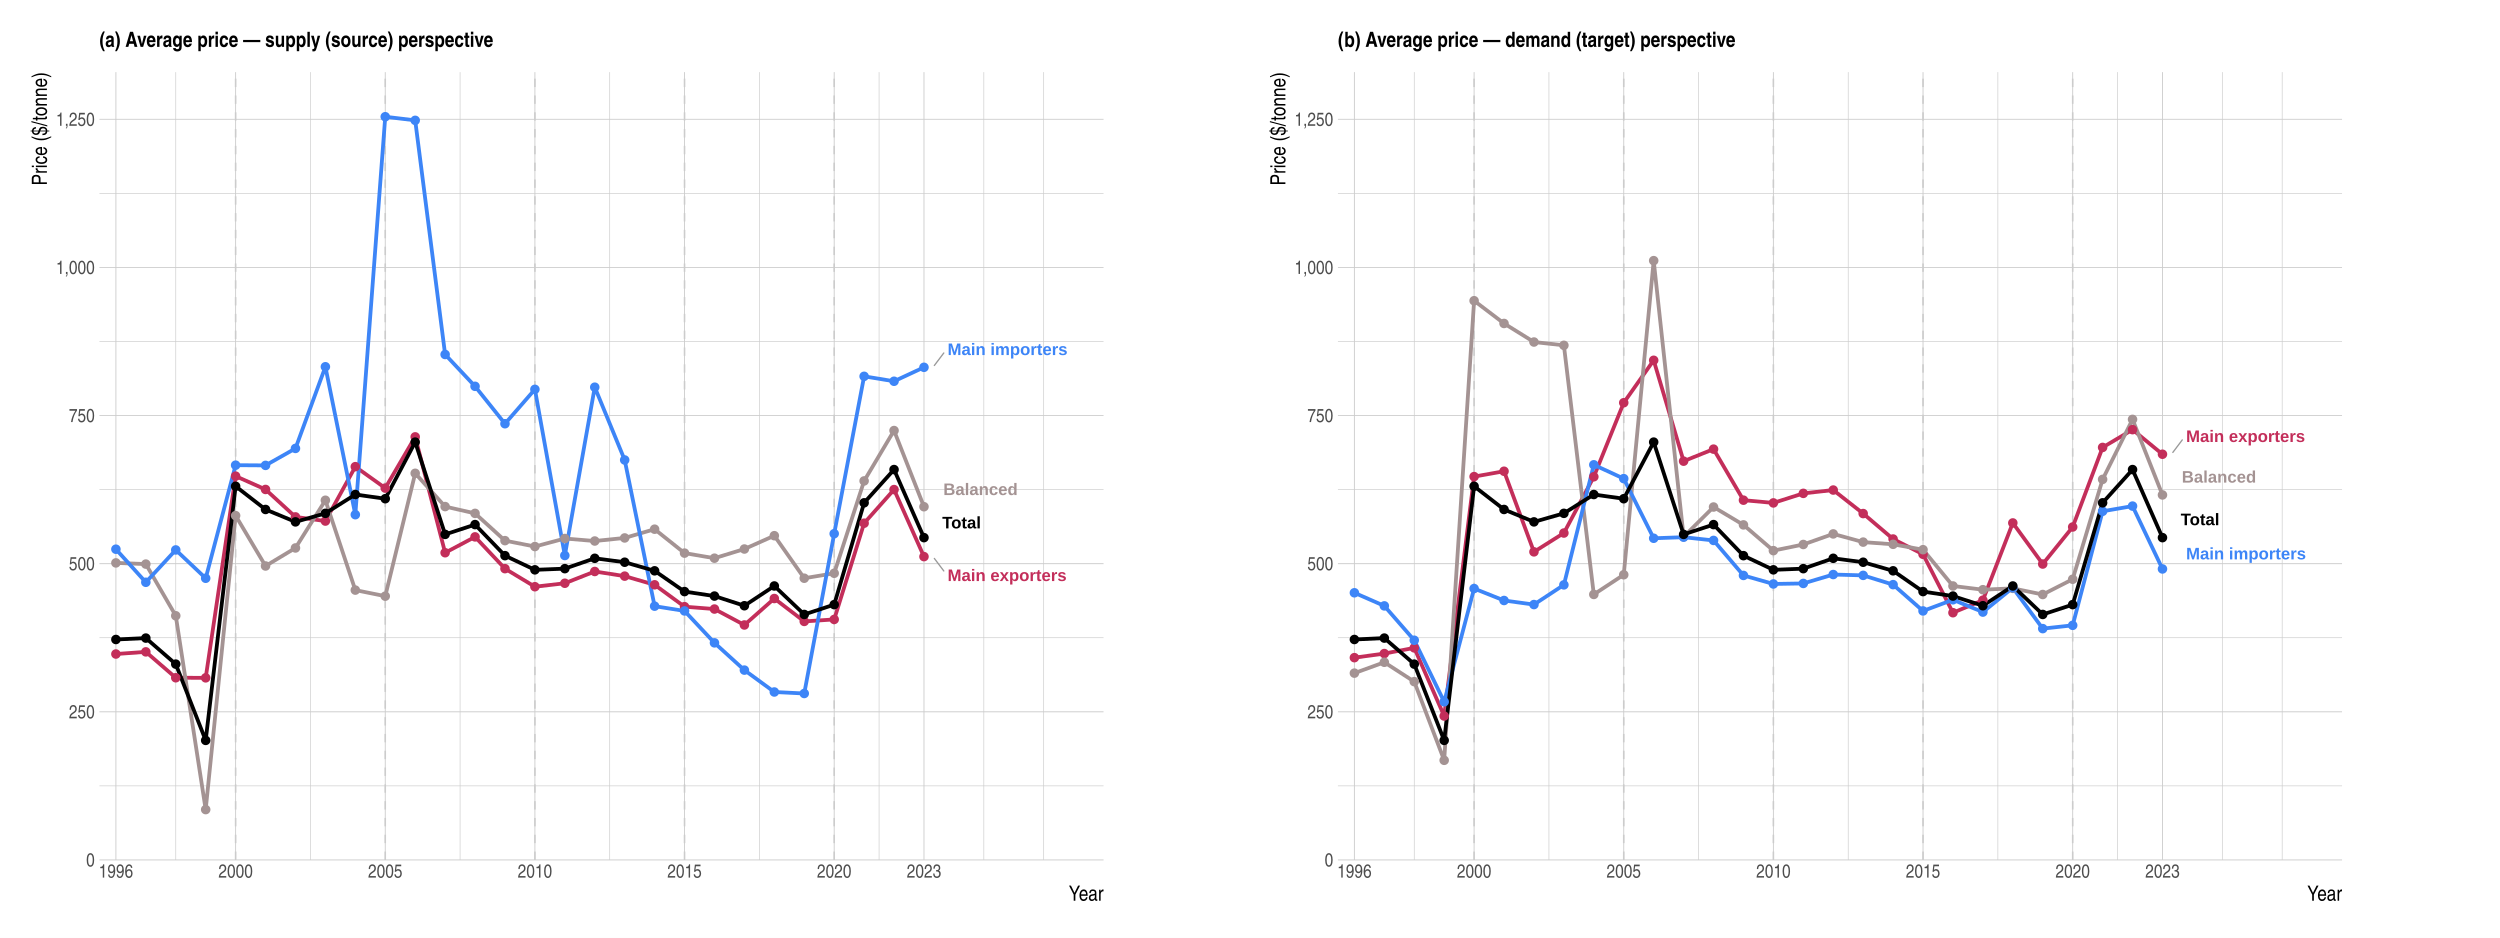
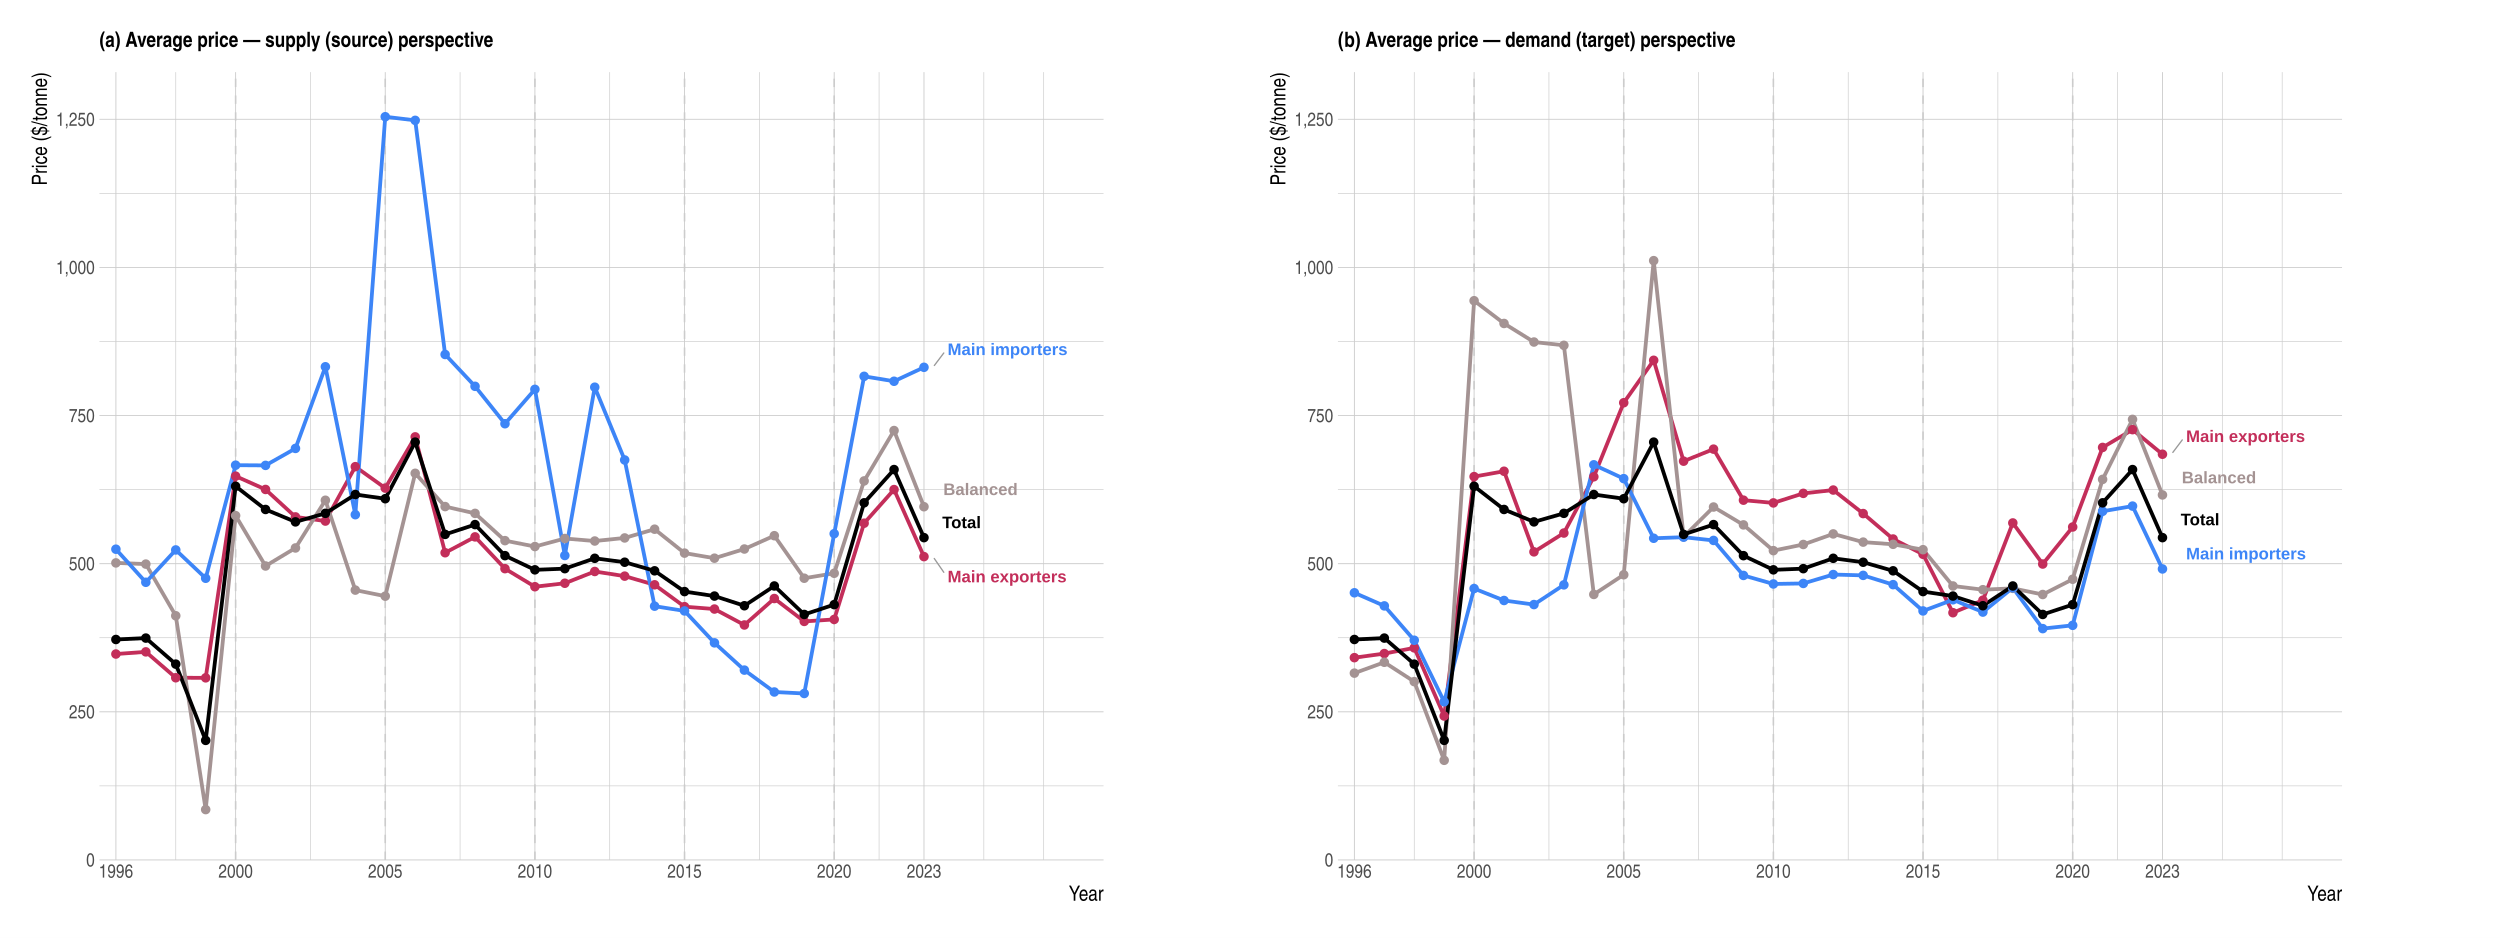
<svg xmlns="http://www.w3.org/2000/svg" class="svglite" width="1190.40pt" height="446.40pt" viewBox="0 0 1190.40 446.40">
  <defs>
    <style type="text/css">
    .svglite line, .svglite polyline, .svglite polygon, .svglite path, .svglite rect, .svglite circle {
      fill: none;
      stroke: #000000;
      stroke-linecap: round;
      stroke-linejoin: round;
      stroke-miterlimit: 10.00;
    }
    .svglite text {
      white-space: pre;
    }
  </style>
  </defs>
  <rect width="100%" height="100%" style="stroke: none; fill: #FFFFFF;" />
  <defs>
    <clipPath id="cpMC4wMHwxMTkwLjQwfDAuMDB8NDQ2LjQw">
      <rect x="0.00" y="0.00" width="1190.40" height="446.40" />
    </clipPath>
  </defs>
  <g clip-path="url(#cpMC4wMHwxMTkwLjQwfDAuMDB8NDQ2LjQw)">
    <rect x="0.00" y="0.00" width="1190.40" height="446.40" style="stroke-width: 1.07; stroke: #FFFFFF; fill: #FFFFFF;" />
  </g>
  <defs>
    <clipPath id="cpNDcuMzV8MTExNS4xOHwzNC4zNnw0MDkuNDY=">
      <rect x="47.35" y="34.36" width="1067.83" height="375.10" />
    </clipPath>
  </defs>
  <g clip-path="url(#cpNDcuMzV8MTExNS4xOHwzNC4zNnw0MDkuNDY=)">
</g>
  <g clip-path="url(#cpMC4wMHwxMTkwLjQwfDAuMDB8NDQ2LjQw)">
</g>
  <defs>
    <clipPath id="cpNS40OHw1OTUuMjB8NS40OHw0NDAuOTI=">
      <rect x="5.48" y="5.48" width="589.72" height="435.44" />
    </clipPath>
  </defs>
  <g clip-path="url(#cpNS40OHw1OTUuMjB8NS40OHw0NDAuOTI=)">
</g>
  <g clip-path="url(#cpMC4wMHwxMTkwLjQwfDAuMDB8NDQ2LjQw)">
</g>
  <defs>
    <clipPath id="cpNTk1LjIwfDExODQuOTJ8NS40OHw0NDAuOTI=">
      <rect x="595.20" y="5.48" width="589.72" height="435.44" />
    </clipPath>
  </defs>
  <g clip-path="url(#cpNTk1LjIwfDExODQuOTJ8NS40OHw0NDAuOTI=)">
</g>
  <g clip-path="url(#cpMC4wMHwxMTkwLjQwfDAuMDB8NDQ2LjQw)">
    <polyline points="47.35,374.20 525.46,374.20 " style="stroke-width: 0.32; stroke: #CCCCCC; stroke-linecap: butt;" />
    <polyline points="47.35,303.67 525.46,303.67 " style="stroke-width: 0.32; stroke: #CCCCCC; stroke-linecap: butt;" />
    <polyline points="47.35,233.14 525.46,233.14 " style="stroke-width: 0.32; stroke: #CCCCCC; stroke-linecap: butt;" />
    <polyline points="47.35,162.61 525.46,162.61 " style="stroke-width: 0.32; stroke: #CCCCCC; stroke-linecap: butt;" />
    <polyline points="47.35,92.08 525.46,92.08 " style="stroke-width: 0.32; stroke: #CCCCCC; stroke-linecap: butt;" />
    <polyline points="83.69,409.46 83.69,34.36 " style="stroke-width: 0.32; stroke: #CCCCCC; stroke-linecap: butt;" />
    <polyline points="147.82,409.46 147.82,34.36 " style="stroke-width: 0.32; stroke: #CCCCCC; stroke-linecap: butt;" />
    <polyline points="219.07,409.46 219.07,34.36 " style="stroke-width: 0.32; stroke: #CCCCCC; stroke-linecap: butt;" />
    <polyline points="290.32,409.46 290.32,34.36 " style="stroke-width: 0.32; stroke: #CCCCCC; stroke-linecap: butt;" />
    <polyline points="361.58,409.46 361.58,34.36 " style="stroke-width: 0.32; stroke: #CCCCCC; stroke-linecap: butt;" />
    <polyline points="418.58,409.46 418.58,34.36 " style="stroke-width: 0.32; stroke: #CCCCCC; stroke-linecap: butt;" />
    <polyline points="468.46,409.46 468.46,34.36 " style="stroke-width: 0.32; stroke: #CCCCCC; stroke-linecap: butt;" />
    <polyline points="496.96,409.46 496.96,34.36 " style="stroke-width: 0.32; stroke: #CCCCCC; stroke-linecap: butt;" />
    <polyline points="47.35,409.46 525.46,409.46 " style="stroke-width: 0.43; stroke: #CCCCCC; stroke-linecap: butt;" />
    <polyline points="47.35,338.93 525.46,338.93 " style="stroke-width: 0.43; stroke: #CCCCCC; stroke-linecap: butt;" />
    <polyline points="47.35,268.40 525.46,268.40 " style="stroke-width: 0.43; stroke: #CCCCCC; stroke-linecap: butt;" />
    <polyline points="47.35,197.87 525.46,197.87 " style="stroke-width: 0.43; stroke: #CCCCCC; stroke-linecap: butt;" />
    <polyline points="47.35,127.34 525.46,127.34 " style="stroke-width: 0.43; stroke: #CCCCCC; stroke-linecap: butt;" />
    <polyline points="47.35,56.81 525.46,56.81 " style="stroke-width: 0.43; stroke: #CCCCCC; stroke-linecap: butt;" />
    <polyline points="55.19,409.46 55.19,34.36 " style="stroke-width: 0.43; stroke: #CCCCCC; stroke-linecap: butt;" />
    <polyline points="112.19,409.46 112.19,34.36 " style="stroke-width: 0.43; stroke: #CCCCCC; stroke-linecap: butt;" />
    <polyline points="183.44,409.46 183.44,34.36 " style="stroke-width: 0.43; stroke: #CCCCCC; stroke-linecap: butt;" />
    <polyline points="254.70,409.46 254.70,34.36 " style="stroke-width: 0.43; stroke: #CCCCCC; stroke-linecap: butt;" />
    <polyline points="325.95,409.46 325.95,34.36 " style="stroke-width: 0.43; stroke: #CCCCCC; stroke-linecap: butt;" />
    <polyline points="397.21,409.46 397.21,34.36 " style="stroke-width: 0.43; stroke: #CCCCCC; stroke-linecap: butt;" />
    <polyline points="439.96,409.46 439.96,34.36 " style="stroke-width: 0.43; stroke: #CCCCCC; stroke-linecap: butt;" />
    <line x1="112.19" y1="409.46" x2="112.19" y2="34.36" style="stroke-width: 0.75; stroke: #CCCCCC; stroke-dasharray: 4.00,4.00; stroke-linecap: butt;" />
    <line x1="183.44" y1="409.46" x2="183.44" y2="34.36" style="stroke-width: 0.75; stroke: #CCCCCC; stroke-dasharray: 4.00,4.00; stroke-linecap: butt;" />
    <line x1="254.70" y1="409.46" x2="254.70" y2="34.36" style="stroke-width: 0.75; stroke: #CCCCCC; stroke-dasharray: 4.00,4.00; stroke-linecap: butt;" />
    <line x1="325.95" y1="409.46" x2="325.95" y2="34.36" style="stroke-width: 0.75; stroke: #CCCCCC; stroke-dasharray: 4.00,4.00; stroke-linecap: butt;" />
    <line x1="397.21" y1="409.46" x2="397.21" y2="34.36" style="stroke-width: 0.75; stroke: #CCCCCC; stroke-dasharray: 4.00,4.00; stroke-linecap: butt;" />
    <polyline points="55.19,311.42 69.44,310.39 83.69,322.72 97.94,322.76 112.19,226.72 126.44,233.06 140.69,246.13 154.94,248.11 169.19,222.21 183.44,232.41 197.70,208.02 211.95,263.19 226.20,255.64 240.45,270.77 254.70,279.37 268.95,277.72 283.20,272.12 297.45,274.33 311.70,278.46 325.95,288.88 340.20,290.00 354.45,297.59 368.70,284.99 382.95,295.89 397.21,294.95 411.46,249.13 425.71,233.12 439.96,265.04 " style="stroke-width: 1.81; stroke: #C32E5A; stroke-linecap: butt;" />
    <polyline points="55.19,268.03 69.44,268.60 83.69,293.20 97.94,385.49 112.19,245.52 126.44,269.50 140.69,260.92 154.94,238.20 169.19,280.98 183.44,283.87 197.70,225.37 211.95,241.21 226.20,244.45 240.45,257.43 254.70,260.24 268.95,256.42 283.20,257.61 297.45,256.15 311.70,251.98 325.95,263.37 340.20,265.79 354.45,261.42 368.70,255.08 382.95,275.33 397.21,272.97 411.46,229.00 425.71,205.01 439.96,241.28 " style="stroke-width: 1.81; stroke: #A49393; stroke-linecap: butt;" />
    <polyline points="55.19,261.51 69.44,277.26 83.69,261.86 97.94,275.34 112.19,221.50 126.44,221.60 140.69,213.52 154.94,174.64 169.19,245.07 183.44,55.59 197.70,57.31 211.95,168.79 226.20,183.95 240.45,201.76 254.70,185.39 268.95,264.51 283.20,184.37 297.45,219.02 311.70,288.63 325.95,290.91 340.20,306.10 354.45,319.08 368.70,329.50 382.95,330.21 397.21,254.12 411.46,179.19 425.71,181.54 439.96,174.90 " style="stroke-width: 1.81; stroke: #3D85F7; stroke-linecap: butt;" />
    <polyline points="55.19,304.50 69.44,303.83 83.69,316.23 97.94,352.54 112.19,231.54 126.44,242.59 140.69,248.50 154.94,244.43 169.19,235.47 183.44,237.47 197.70,210.52 211.95,254.46 226.20,249.79 240.45,264.58 254.70,271.33 268.95,270.77 283.20,265.84 297.45,267.71 311.70,271.80 325.95,281.69 340.20,283.82 354.45,288.43 368.70,279.02 382.95,292.58 397.21,287.90 411.46,239.42 425.71,223.59 439.96,256.00 " style="stroke-width: 1.81; stroke-linecap: butt;" />
    <circle cx="55.19" cy="311.42" r="2.27" style="stroke-width: 0.71; stroke: none; fill: #C32E5A;" />
    <circle cx="69.44" cy="310.39" r="2.27" style="stroke-width: 0.71; stroke: none; fill: #C32E5A;" />
    <circle cx="83.69" cy="322.72" r="2.27" style="stroke-width: 0.71; stroke: none; fill: #C32E5A;" />
    <circle cx="97.94" cy="322.76" r="2.27" style="stroke-width: 0.71; stroke: none; fill: #C32E5A;" />
    <circle cx="112.19" cy="226.72" r="2.27" style="stroke-width: 0.71; stroke: none; fill: #C32E5A;" />
    <circle cx="126.44" cy="233.06" r="2.27" style="stroke-width: 0.71; stroke: none; fill: #C32E5A;" />
    <circle cx="140.69" cy="246.13" r="2.27" style="stroke-width: 0.71; stroke: none; fill: #C32E5A;" />
    <circle cx="154.94" cy="248.11" r="2.27" style="stroke-width: 0.71; stroke: none; fill: #C32E5A;" />
    <circle cx="169.19" cy="222.21" r="2.27" style="stroke-width: 0.71; stroke: none; fill: #C32E5A;" />
    <circle cx="183.44" cy="232.41" r="2.27" style="stroke-width: 0.71; stroke: none; fill: #C32E5A;" />
    <circle cx="197.70" cy="208.02" r="2.27" style="stroke-width: 0.71; stroke: none; fill: #C32E5A;" />
    <circle cx="211.95" cy="263.19" r="2.27" style="stroke-width: 0.71; stroke: none; fill: #C32E5A;" />
    <circle cx="226.20" cy="255.64" r="2.27" style="stroke-width: 0.71; stroke: none; fill: #C32E5A;" />
    <circle cx="240.45" cy="270.77" r="2.27" style="stroke-width: 0.71; stroke: none; fill: #C32E5A;" />
    <circle cx="254.70" cy="279.37" r="2.27" style="stroke-width: 0.71; stroke: none; fill: #C32E5A;" />
    <circle cx="268.95" cy="277.72" r="2.27" style="stroke-width: 0.71; stroke: none; fill: #C32E5A;" />
    <circle cx="283.20" cy="272.12" r="2.27" style="stroke-width: 0.71; stroke: none; fill: #C32E5A;" />
    <circle cx="297.45" cy="274.33" r="2.27" style="stroke-width: 0.71; stroke: none; fill: #C32E5A;" />
    <circle cx="311.70" cy="278.46" r="2.27" style="stroke-width: 0.71; stroke: none; fill: #C32E5A;" />
    <circle cx="325.95" cy="288.88" r="2.27" style="stroke-width: 0.71; stroke: none; fill: #C32E5A;" />
    <circle cx="340.20" cy="290.00" r="2.27" style="stroke-width: 0.71; stroke: none; fill: #C32E5A;" />
    <circle cx="354.45" cy="297.59" r="2.27" style="stroke-width: 0.71; stroke: none; fill: #C32E5A;" />
    <circle cx="368.70" cy="284.99" r="2.27" style="stroke-width: 0.71; stroke: none; fill: #C32E5A;" />
    <circle cx="382.95" cy="295.89" r="2.27" style="stroke-width: 0.71; stroke: none; fill: #C32E5A;" />
    <circle cx="397.21" cy="294.95" r="2.27" style="stroke-width: 0.71; stroke: none; fill: #C32E5A;" />
    <circle cx="411.46" cy="249.13" r="2.27" style="stroke-width: 0.71; stroke: none; fill: #C32E5A;" />
    <circle cx="425.71" cy="233.12" r="2.27" style="stroke-width: 0.71; stroke: none; fill: #C32E5A;" />
    <circle cx="439.96" cy="265.04" r="2.27" style="stroke-width: 0.71; stroke: none; fill: #C32E5A;" />
    <circle cx="55.19" cy="268.03" r="2.27" style="stroke-width: 0.71; stroke: none; fill: #A49393;" />
    <circle cx="69.44" cy="268.60" r="2.27" style="stroke-width: 0.71; stroke: none; fill: #A49393;" />
    <circle cx="83.69" cy="293.20" r="2.27" style="stroke-width: 0.71; stroke: none; fill: #A49393;" />
    <circle cx="97.94" cy="385.49" r="2.27" style="stroke-width: 0.71; stroke: none; fill: #A49393;" />
    <circle cx="112.19" cy="245.52" r="2.27" style="stroke-width: 0.71; stroke: none; fill: #A49393;" />
    <circle cx="126.44" cy="269.50" r="2.27" style="stroke-width: 0.71; stroke: none; fill: #A49393;" />
    <circle cx="140.69" cy="260.92" r="2.27" style="stroke-width: 0.71; stroke: none; fill: #A49393;" />
    <circle cx="154.94" cy="238.20" r="2.27" style="stroke-width: 0.71; stroke: none; fill: #A49393;" />
    <circle cx="169.19" cy="280.98" r="2.27" style="stroke-width: 0.71; stroke: none; fill: #A49393;" />
    <circle cx="183.44" cy="283.87" r="2.27" style="stroke-width: 0.71; stroke: none; fill: #A49393;" />
    <circle cx="197.70" cy="225.37" r="2.27" style="stroke-width: 0.71; stroke: none; fill: #A49393;" />
    <circle cx="211.95" cy="241.21" r="2.27" style="stroke-width: 0.71; stroke: none; fill: #A49393;" />
    <circle cx="226.20" cy="244.45" r="2.27" style="stroke-width: 0.71; stroke: none; fill: #A49393;" />
    <circle cx="240.45" cy="257.43" r="2.27" style="stroke-width: 0.71; stroke: none; fill: #A49393;" />
    <circle cx="254.70" cy="260.24" r="2.27" style="stroke-width: 0.71; stroke: none; fill: #A49393;" />
    <circle cx="268.95" cy="256.42" r="2.27" style="stroke-width: 0.71; stroke: none; fill: #A49393;" />
    <circle cx="283.20" cy="257.61" r="2.27" style="stroke-width: 0.71; stroke: none; fill: #A49393;" />
    <circle cx="297.45" cy="256.15" r="2.27" style="stroke-width: 0.71; stroke: none; fill: #A49393;" />
    <circle cx="311.70" cy="251.98" r="2.27" style="stroke-width: 0.71; stroke: none; fill: #A49393;" />
    <circle cx="325.95" cy="263.37" r="2.27" style="stroke-width: 0.71; stroke: none; fill: #A49393;" />
    <circle cx="340.20" cy="265.79" r="2.27" style="stroke-width: 0.71; stroke: none; fill: #A49393;" />
    <circle cx="354.45" cy="261.42" r="2.27" style="stroke-width: 0.71; stroke: none; fill: #A49393;" />
    <circle cx="368.70" cy="255.08" r="2.27" style="stroke-width: 0.71; stroke: none; fill: #A49393;" />
    <circle cx="382.95" cy="275.33" r="2.27" style="stroke-width: 0.71; stroke: none; fill: #A49393;" />
    <circle cx="397.21" cy="272.97" r="2.27" style="stroke-width: 0.71; stroke: none; fill: #A49393;" />
    <circle cx="411.46" cy="229.00" r="2.27" style="stroke-width: 0.71; stroke: none; fill: #A49393;" />
    <circle cx="425.71" cy="205.01" r="2.27" style="stroke-width: 0.71; stroke: none; fill: #A49393;" />
    <circle cx="439.96" cy="241.28" r="2.27" style="stroke-width: 0.71; stroke: none; fill: #A49393;" />
    <circle cx="55.19" cy="261.51" r="2.27" style="stroke-width: 0.71; stroke: none; fill: #3D85F7;" />
    <circle cx="69.44" cy="277.26" r="2.27" style="stroke-width: 0.71; stroke: none; fill: #3D85F7;" />
    <circle cx="83.69" cy="261.86" r="2.27" style="stroke-width: 0.71; stroke: none; fill: #3D85F7;" />
    <circle cx="97.94" cy="275.34" r="2.27" style="stroke-width: 0.71; stroke: none; fill: #3D85F7;" />
    <circle cx="112.19" cy="221.50" r="2.27" style="stroke-width: 0.71; stroke: none; fill: #3D85F7;" />
    <circle cx="126.44" cy="221.60" r="2.27" style="stroke-width: 0.71; stroke: none; fill: #3D85F7;" />
    <circle cx="140.69" cy="213.52" r="2.27" style="stroke-width: 0.71; stroke: none; fill: #3D85F7;" />
    <circle cx="154.94" cy="174.64" r="2.27" style="stroke-width: 0.71; stroke: none; fill: #3D85F7;" />
    <circle cx="169.19" cy="245.07" r="2.27" style="stroke-width: 0.71; stroke: none; fill: #3D85F7;" />
    <circle cx="183.44" cy="55.59" r="2.27" style="stroke-width: 0.71; stroke: none; fill: #3D85F7;" />
    <circle cx="197.70" cy="57.31" r="2.27" style="stroke-width: 0.71; stroke: none; fill: #3D85F7;" />
    <circle cx="211.95" cy="168.79" r="2.27" style="stroke-width: 0.71; stroke: none; fill: #3D85F7;" />
    <circle cx="226.20" cy="183.95" r="2.27" style="stroke-width: 0.71; stroke: none; fill: #3D85F7;" />
    <circle cx="240.45" cy="201.76" r="2.27" style="stroke-width: 0.71; stroke: none; fill: #3D85F7;" />
    <circle cx="254.70" cy="185.39" r="2.27" style="stroke-width: 0.71; stroke: none; fill: #3D85F7;" />
    <circle cx="268.95" cy="264.51" r="2.27" style="stroke-width: 0.71; stroke: none; fill: #3D85F7;" />
    <circle cx="283.20" cy="184.37" r="2.27" style="stroke-width: 0.71; stroke: none; fill: #3D85F7;" />
    <circle cx="297.45" cy="219.02" r="2.27" style="stroke-width: 0.71; stroke: none; fill: #3D85F7;" />
    <circle cx="311.70" cy="288.63" r="2.27" style="stroke-width: 0.71; stroke: none; fill: #3D85F7;" />
    <circle cx="325.95" cy="290.91" r="2.27" style="stroke-width: 0.71; stroke: none; fill: #3D85F7;" />
    <circle cx="340.20" cy="306.10" r="2.27" style="stroke-width: 0.71; stroke: none; fill: #3D85F7;" />
    <circle cx="354.45" cy="319.08" r="2.27" style="stroke-width: 0.71; stroke: none; fill: #3D85F7;" />
    <circle cx="368.70" cy="329.50" r="2.27" style="stroke-width: 0.71; stroke: none; fill: #3D85F7;" />
    <circle cx="382.95" cy="330.21" r="2.27" style="stroke-width: 0.71; stroke: none; fill: #3D85F7;" />
    <circle cx="397.21" cy="254.12" r="2.27" style="stroke-width: 0.71; stroke: none; fill: #3D85F7;" />
    <circle cx="411.46" cy="179.19" r="2.27" style="stroke-width: 0.71; stroke: none; fill: #3D85F7;" />
    <circle cx="425.71" cy="181.54" r="2.27" style="stroke-width: 0.71; stroke: none; fill: #3D85F7;" />
    <circle cx="439.96" cy="174.90" r="2.27" style="stroke-width: 0.71; stroke: none; fill: #3D85F7;" />
    <circle cx="55.19" cy="304.50" r="2.27" style="stroke-width: 0.71; stroke: none; fill: #000000;" />
    <circle cx="69.44" cy="303.83" r="2.27" style="stroke-width: 0.71; stroke: none; fill: #000000;" />
    <circle cx="83.69" cy="316.23" r="2.27" style="stroke-width: 0.71; stroke: none; fill: #000000;" />
    <circle cx="97.94" cy="352.54" r="2.27" style="stroke-width: 0.71; stroke: none; fill: #000000;" />
    <circle cx="112.19" cy="231.54" r="2.27" style="stroke-width: 0.71; stroke: none; fill: #000000;" />
    <circle cx="126.44" cy="242.59" r="2.27" style="stroke-width: 0.71; stroke: none; fill: #000000;" />
    <circle cx="140.69" cy="248.50" r="2.27" style="stroke-width: 0.71; stroke: none; fill: #000000;" />
    <circle cx="154.94" cy="244.43" r="2.27" style="stroke-width: 0.71; stroke: none; fill: #000000;" />
    <circle cx="169.19" cy="235.47" r="2.27" style="stroke-width: 0.71; stroke: none; fill: #000000;" />
    <circle cx="183.44" cy="237.47" r="2.27" style="stroke-width: 0.71; stroke: none; fill: #000000;" />
    <circle cx="197.70" cy="210.52" r="2.27" style="stroke-width: 0.71; stroke: none; fill: #000000;" />
    <circle cx="211.95" cy="254.46" r="2.27" style="stroke-width: 0.71; stroke: none; fill: #000000;" />
    <circle cx="226.20" cy="249.79" r="2.27" style="stroke-width: 0.71; stroke: none; fill: #000000;" />
    <circle cx="240.45" cy="264.58" r="2.27" style="stroke-width: 0.71; stroke: none; fill: #000000;" />
    <circle cx="254.70" cy="271.33" r="2.27" style="stroke-width: 0.71; stroke: none; fill: #000000;" />
    <circle cx="268.95" cy="270.77" r="2.27" style="stroke-width: 0.71; stroke: none; fill: #000000;" />
    <circle cx="283.20" cy="265.84" r="2.27" style="stroke-width: 0.71; stroke: none; fill: #000000;" />
    <circle cx="297.45" cy="267.71" r="2.27" style="stroke-width: 0.71; stroke: none; fill: #000000;" />
    <circle cx="311.70" cy="271.80" r="2.27" style="stroke-width: 0.71; stroke: none; fill: #000000;" />
    <circle cx="325.95" cy="281.69" r="2.27" style="stroke-width: 0.71; stroke: none; fill: #000000;" />
    <circle cx="340.20" cy="283.82" r="2.27" style="stroke-width: 0.71; stroke: none; fill: #000000;" />
    <circle cx="354.45" cy="288.43" r="2.27" style="stroke-width: 0.71; stroke: none; fill: #000000;" />
    <circle cx="368.70" cy="279.02" r="2.27" style="stroke-width: 0.71; stroke: none; fill: #000000;" />
    <circle cx="382.95" cy="292.58" r="2.27" style="stroke-width: 0.71; stroke: none; fill: #000000;" />
    <circle cx="397.21" cy="287.90" r="2.27" style="stroke-width: 0.71; stroke: none; fill: #000000;" />
    <circle cx="411.46" cy="239.42" r="2.27" style="stroke-width: 0.71; stroke: none; fill: #000000;" />
    <circle cx="425.71" cy="223.59" r="2.27" style="stroke-width: 0.71; stroke: none; fill: #000000;" />
    <circle cx="439.96" cy="256.00" r="2.27" style="stroke-width: 0.71; stroke: none; fill: #000000;" />
-     <line x1="449.39" y1="271.86" x2="444.90" y2="265.92" style="stroke-width: 0.64; stroke: #999999;" />
+     <line x1="449.39" y1="272.50" x2="444.86" y2="265.94" style="stroke-width: 0.64; stroke: #999999;" />
    <line x1="449.39" y1="168.08" x2="444.90" y2="174.02" style="stroke-width: 0.64; stroke: #999999;" />
-     <text x="451.19" y="276.67" style="font-size: 7.97px; font-weight: bold;fill: #C32E5A; font-family: &quot;Liberation Sans&quot;;" textLength="67.92px" lengthAdjust="spacingAndGlyphs">Main exporters</text>
+     <text x="451.19" y="277.27" style="font-size: 7.97px; font-weight: bold;fill: #C32E5A; font-family: &quot;Liberation Sans&quot;;" textLength="67.92px" lengthAdjust="spacingAndGlyphs">Main exporters</text>
    <text x="449.16" y="235.73" style="font-size: 7.97px; font-weight: bold;fill: #A49393; font-family: &quot;Liberation Sans&quot;;" textLength="41.00px" lengthAdjust="spacingAndGlyphs">Balanced</text>
    <text x="451.19" y="169.07" style="font-size: 7.97px; font-weight: bold;fill: #3D85F7; font-family: &quot;Liberation Sans&quot;;" textLength="68.41px" lengthAdjust="spacingAndGlyphs">Main importers</text>
-     <text x="448.64" y="251.60" style="font-size: 7.97px; font-weight: bold; font-family: &quot;Liberation Sans&quot;;" textLength="21.74px" lengthAdjust="spacingAndGlyphs">Total</text>
+     <text x="448.64" y="251.49" style="font-size: 7.97px; font-weight: bold; font-family: &quot;Liberation Sans&quot;;" textLength="21.74px" lengthAdjust="spacingAndGlyphs">Total</text>
    <text x="45.11" y="412.56" text-anchor="end" style="font-size: 9.00px;fill: #4D4D4D; font-family: &quot;Liberation Sans Narrow&quot;;" textLength="4.10px" lengthAdjust="spacingAndGlyphs">0</text>
    <text x="45.11" y="342.03" text-anchor="end" style="font-size: 9.00px;fill: #4D4D4D; font-family: &quot;Liberation Sans Narrow&quot;;" textLength="12.31px" lengthAdjust="spacingAndGlyphs">250</text>
    <text x="45.11" y="271.50" text-anchor="end" style="font-size: 9.00px;fill: #4D4D4D; font-family: &quot;Liberation Sans Narrow&quot;;" textLength="12.31px" lengthAdjust="spacingAndGlyphs">500</text>
    <text x="45.11" y="200.97" text-anchor="end" style="font-size: 9.00px;fill: #4D4D4D; font-family: &quot;Liberation Sans Narrow&quot;;" textLength="12.31px" lengthAdjust="spacingAndGlyphs">750</text>
    <text x="45.11" y="130.44" text-anchor="end" style="font-size: 9.00px;fill: #4D4D4D; font-family: &quot;Liberation Sans Narrow&quot;;" textLength="18.47px" lengthAdjust="spacingAndGlyphs">1,000</text>
    <text x="45.11" y="59.91" text-anchor="end" style="font-size: 9.00px;fill: #4D4D4D; font-family: &quot;Liberation Sans Narrow&quot;;" textLength="18.47px" lengthAdjust="spacingAndGlyphs">1,250</text>
    <text x="55.19" y="417.89" text-anchor="middle" style="font-size: 9.00px;fill: #4D4D4D; font-family: &quot;Liberation Sans Narrow&quot;;" textLength="16.42px" lengthAdjust="spacingAndGlyphs">1996</text>
    <text x="112.19" y="417.89" text-anchor="middle" style="font-size: 9.00px;fill: #4D4D4D; font-family: &quot;Liberation Sans Narrow&quot;;" textLength="16.42px" lengthAdjust="spacingAndGlyphs">2000</text>
    <text x="183.44" y="417.89" text-anchor="middle" style="font-size: 9.00px;fill: #4D4D4D; font-family: &quot;Liberation Sans Narrow&quot;;" textLength="16.42px" lengthAdjust="spacingAndGlyphs">2005</text>
    <text x="254.70" y="417.89" text-anchor="middle" style="font-size: 9.00px;fill: #4D4D4D; font-family: &quot;Liberation Sans Narrow&quot;;" textLength="16.42px" lengthAdjust="spacingAndGlyphs">2010</text>
    <text x="325.95" y="417.89" text-anchor="middle" style="font-size: 9.00px;fill: #4D4D4D; font-family: &quot;Liberation Sans Narrow&quot;;" textLength="16.42px" lengthAdjust="spacingAndGlyphs">2015</text>
    <text x="397.21" y="417.89" text-anchor="middle" style="font-size: 9.00px;fill: #4D4D4D; font-family: &quot;Liberation Sans Narrow&quot;;" textLength="16.42px" lengthAdjust="spacingAndGlyphs">2020</text>
    <text x="439.96" y="417.89" text-anchor="middle" style="font-size: 9.00px;fill: #4D4D4D; font-family: &quot;Liberation Sans Narrow&quot;;" textLength="16.42px" lengthAdjust="spacingAndGlyphs">2023</text>
    <text x="525.46" y="428.88" text-anchor="end" style="font-size: 10.00px; font-family: &quot;Liberation Sans Narrow&quot;;" textLength="16.57px" lengthAdjust="spacingAndGlyphs">Year</text>
    <text transform="translate(22.33,34.36) rotate(-90)" text-anchor="end" style="font-size: 10.00px; font-family: &quot;Liberation Sans Narrow&quot;;" textLength="53.78px" lengthAdjust="spacingAndGlyphs">Price ($/tonne)</text>
    <text x="47.35" y="22.33" style="font-size: 10.00px; font-weight: bold; font-family: &quot;Liberation Sans Narrow&quot;;" textLength="187.61px" lengthAdjust="spacingAndGlyphs">(a) Average price — supply (source) perspective</text>
    <polyline points="637.07,374.20 1115.18,374.20 " style="stroke-width: 0.32; stroke: #CCCCCC; stroke-linecap: butt;" />
    <polyline points="637.07,303.67 1115.18,303.67 " style="stroke-width: 0.32; stroke: #CCCCCC; stroke-linecap: butt;" />
    <polyline points="637.07,233.14 1115.18,233.14 " style="stroke-width: 0.32; stroke: #CCCCCC; stroke-linecap: butt;" />
    <polyline points="637.07,162.61 1115.18,162.61 " style="stroke-width: 0.32; stroke: #CCCCCC; stroke-linecap: butt;" />
    <polyline points="637.07,92.08 1115.18,92.08 " style="stroke-width: 0.32; stroke: #CCCCCC; stroke-linecap: butt;" />
    <polyline points="673.41,409.46 673.41,34.36 " style="stroke-width: 0.32; stroke: #CCCCCC; stroke-linecap: butt;" />
    <polyline points="737.54,409.46 737.54,34.36 " style="stroke-width: 0.32; stroke: #CCCCCC; stroke-linecap: butt;" />
    <polyline points="808.79,409.46 808.79,34.36 " style="stroke-width: 0.32; stroke: #CCCCCC; stroke-linecap: butt;" />
    <polyline points="880.05,409.46 880.05,34.36 " style="stroke-width: 0.32; stroke: #CCCCCC; stroke-linecap: butt;" />
    <polyline points="951.30,409.46 951.30,34.36 " style="stroke-width: 0.32; stroke: #CCCCCC; stroke-linecap: butt;" />
    <polyline points="1008.30,409.46 1008.30,34.36 " style="stroke-width: 0.32; stroke: #CCCCCC; stroke-linecap: butt;" />
    <polyline points="1058.18,409.46 1058.18,34.36 " style="stroke-width: 0.32; stroke: #CCCCCC; stroke-linecap: butt;" />
    <polyline points="1086.68,409.46 1086.68,34.36 " style="stroke-width: 0.32; stroke: #CCCCCC; stroke-linecap: butt;" />
    <polyline points="637.07,409.46 1115.18,409.46 " style="stroke-width: 0.43; stroke: #CCCCCC; stroke-linecap: butt;" />
    <polyline points="637.07,338.93 1115.18,338.93 " style="stroke-width: 0.43; stroke: #CCCCCC; stroke-linecap: butt;" />
    <polyline points="637.07,268.40 1115.18,268.40 " style="stroke-width: 0.43; stroke: #CCCCCC; stroke-linecap: butt;" />
    <polyline points="637.07,197.87 1115.18,197.87 " style="stroke-width: 0.43; stroke: #CCCCCC; stroke-linecap: butt;" />
    <polyline points="637.07,127.34 1115.18,127.34 " style="stroke-width: 0.43; stroke: #CCCCCC; stroke-linecap: butt;" />
    <polyline points="637.07,56.81 1115.18,56.81 " style="stroke-width: 0.43; stroke: #CCCCCC; stroke-linecap: butt;" />
    <polyline points="644.91,409.46 644.91,34.36 " style="stroke-width: 0.43; stroke: #CCCCCC; stroke-linecap: butt;" />
    <polyline points="701.91,409.46 701.91,34.36 " style="stroke-width: 0.43; stroke: #CCCCCC; stroke-linecap: butt;" />
    <polyline points="773.16,409.46 773.16,34.36 " style="stroke-width: 0.43; stroke: #CCCCCC; stroke-linecap: butt;" />
    <polyline points="844.42,409.46 844.42,34.36 " style="stroke-width: 0.43; stroke: #CCCCCC; stroke-linecap: butt;" />
    <polyline points="915.67,409.46 915.67,34.36 " style="stroke-width: 0.43; stroke: #CCCCCC; stroke-linecap: butt;" />
    <polyline points="986.93,409.46 986.93,34.36 " style="stroke-width: 0.43; stroke: #CCCCCC; stroke-linecap: butt;" />
    <polyline points="1029.68,409.46 1029.68,34.36 " style="stroke-width: 0.43; stroke: #CCCCCC; stroke-linecap: butt;" />
    <line x1="701.91" y1="409.46" x2="701.91" y2="34.36" style="stroke-width: 0.75; stroke: #CCCCCC; stroke-dasharray: 4.00,4.00; stroke-linecap: butt;" />
    <line x1="773.16" y1="409.46" x2="773.16" y2="34.36" style="stroke-width: 0.75; stroke: #CCCCCC; stroke-dasharray: 4.00,4.00; stroke-linecap: butt;" />
    <line x1="844.42" y1="409.46" x2="844.42" y2="34.36" style="stroke-width: 0.75; stroke: #CCCCCC; stroke-dasharray: 4.00,4.00; stroke-linecap: butt;" />
    <line x1="915.67" y1="409.46" x2="915.67" y2="34.36" style="stroke-width: 0.75; stroke: #CCCCCC; stroke-dasharray: 4.00,4.00; stroke-linecap: butt;" />
    <line x1="986.93" y1="409.46" x2="986.93" y2="34.36" style="stroke-width: 0.75; stroke: #CCCCCC; stroke-dasharray: 4.00,4.00; stroke-linecap: butt;" />
    <polyline points="644.91,313.15 659.16,311.20 673.41,308.50 687.66,340.94 701.91,226.94 716.16,224.39 730.41,262.77 744.66,253.81 758.91,227.02 773.16,191.77 787.42,171.56 801.67,219.59 815.92,213.86 830.17,238.16 844.42,239.47 858.67,234.92 872.92,233.34 887.17,244.54 901.42,256.66 915.67,263.93 929.92,291.75 944.17,285.80 958.42,249.01 972.67,268.57 986.93,250.94 1001.18,213.05 1015.43,204.58 1029.68,216.29 " style="stroke-width: 1.81; stroke: #C32E5A; stroke-linecap: butt;" />
    <polyline points="644.91,320.52 659.16,315.35 673.41,324.57 687.66,362.03 701.91,143.19 716.16,154.02 730.41,162.86 744.66,164.43 758.91,283.05 773.16,273.67 787.42,124.11 801.67,255.58 815.92,241.42 830.17,249.93 844.42,262.19 858.67,259.26 872.92,254.23 887.17,258.13 901.42,259.18 915.67,261.74 929.92,279.02 944.17,280.79 958.42,280.15 972.67,283.08 986.93,275.81 1001.18,228.26 1015.43,199.69 1029.68,235.67 " style="stroke-width: 1.81; stroke: #A49393; stroke-linecap: butt;" />
    <polyline points="644.91,282.26 659.16,288.50 673.41,304.86 687.66,334.16 701.91,280.24 716.16,285.93 730.41,287.87 744.66,278.49 758.91,221.32 773.16,227.90 787.42,256.30 801.67,255.79 815.92,257.33 830.17,274.00 844.42,278.06 858.67,277.81 872.92,273.57 887.17,273.97 901.42,278.38 915.67,290.91 929.92,285.59 944.17,291.45 958.42,279.88 972.67,299.32 986.93,297.76 1001.18,243.45 1015.43,240.98 1029.68,270.91 " style="stroke-width: 1.81; stroke: #3D85F7; stroke-linecap: butt;" />
    <polyline points="644.91,304.50 659.16,303.83 673.41,316.23 687.66,352.54 701.91,231.54 716.16,242.59 730.41,248.50 744.66,244.43 758.91,235.47 773.16,237.47 787.42,210.52 801.67,254.46 815.92,249.79 830.17,264.58 844.42,271.33 858.67,270.77 872.92,265.84 887.17,267.71 901.42,271.80 915.67,281.69 929.92,283.82 944.17,288.43 958.42,279.02 972.67,292.58 986.93,287.90 1001.18,239.42 1015.43,223.59 1029.68,256.00 " style="stroke-width: 1.81; stroke-linecap: butt;" />
    <circle cx="644.91" cy="313.15" r="2.27" style="stroke-width: 0.71; stroke: none; fill: #C32E5A;" />
    <circle cx="659.16" cy="311.20" r="2.27" style="stroke-width: 0.71; stroke: none; fill: #C32E5A;" />
    <circle cx="673.41" cy="308.50" r="2.27" style="stroke-width: 0.71; stroke: none; fill: #C32E5A;" />
    <circle cx="687.66" cy="340.94" r="2.27" style="stroke-width: 0.71; stroke: none; fill: #C32E5A;" />
    <circle cx="701.91" cy="226.94" r="2.27" style="stroke-width: 0.71; stroke: none; fill: #C32E5A;" />
    <circle cx="716.16" cy="224.39" r="2.27" style="stroke-width: 0.71; stroke: none; fill: #C32E5A;" />
    <circle cx="730.41" cy="262.77" r="2.27" style="stroke-width: 0.71; stroke: none; fill: #C32E5A;" />
    <circle cx="744.66" cy="253.81" r="2.27" style="stroke-width: 0.71; stroke: none; fill: #C32E5A;" />
    <circle cx="758.91" cy="227.02" r="2.27" style="stroke-width: 0.71; stroke: none; fill: #C32E5A;" />
    <circle cx="773.16" cy="191.77" r="2.27" style="stroke-width: 0.71; stroke: none; fill: #C32E5A;" />
    <circle cx="787.42" cy="171.56" r="2.27" style="stroke-width: 0.71; stroke: none; fill: #C32E5A;" />
    <circle cx="801.67" cy="219.59" r="2.27" style="stroke-width: 0.71; stroke: none; fill: #C32E5A;" />
    <circle cx="815.92" cy="213.86" r="2.27" style="stroke-width: 0.71; stroke: none; fill: #C32E5A;" />
    <circle cx="830.17" cy="238.16" r="2.27" style="stroke-width: 0.71; stroke: none; fill: #C32E5A;" />
    <circle cx="844.42" cy="239.47" r="2.27" style="stroke-width: 0.71; stroke: none; fill: #C32E5A;" />
    <circle cx="858.67" cy="234.92" r="2.27" style="stroke-width: 0.71; stroke: none; fill: #C32E5A;" />
    <circle cx="872.92" cy="233.34" r="2.27" style="stroke-width: 0.71; stroke: none; fill: #C32E5A;" />
    <circle cx="887.17" cy="244.54" r="2.27" style="stroke-width: 0.71; stroke: none; fill: #C32E5A;" />
    <circle cx="901.42" cy="256.66" r="2.27" style="stroke-width: 0.71; stroke: none; fill: #C32E5A;" />
    <circle cx="915.67" cy="263.93" r="2.27" style="stroke-width: 0.71; stroke: none; fill: #C32E5A;" />
    <circle cx="929.92" cy="291.75" r="2.27" style="stroke-width: 0.71; stroke: none; fill: #C32E5A;" />
    <circle cx="944.17" cy="285.80" r="2.27" style="stroke-width: 0.71; stroke: none; fill: #C32E5A;" />
    <circle cx="958.42" cy="249.01" r="2.27" style="stroke-width: 0.71; stroke: none; fill: #C32E5A;" />
    <circle cx="972.67" cy="268.57" r="2.27" style="stroke-width: 0.71; stroke: none; fill: #C32E5A;" />
    <circle cx="986.93" cy="250.94" r="2.27" style="stroke-width: 0.71; stroke: none; fill: #C32E5A;" />
    <circle cx="1001.18" cy="213.05" r="2.27" style="stroke-width: 0.71; stroke: none; fill: #C32E5A;" />
    <circle cx="1015.43" cy="204.58" r="2.27" style="stroke-width: 0.71; stroke: none; fill: #C32E5A;" />
    <circle cx="1029.68" cy="216.29" r="2.27" style="stroke-width: 0.71; stroke: none; fill: #C32E5A;" />
    <circle cx="644.91" cy="320.52" r="2.27" style="stroke-width: 0.71; stroke: none; fill: #A49393;" />
    <circle cx="659.16" cy="315.35" r="2.27" style="stroke-width: 0.71; stroke: none; fill: #A49393;" />
    <circle cx="673.41" cy="324.57" r="2.27" style="stroke-width: 0.71; stroke: none; fill: #A49393;" />
    <circle cx="687.66" cy="362.03" r="2.27" style="stroke-width: 0.71; stroke: none; fill: #A49393;" />
    <circle cx="701.91" cy="143.19" r="2.27" style="stroke-width: 0.71; stroke: none; fill: #A49393;" />
    <circle cx="716.16" cy="154.02" r="2.27" style="stroke-width: 0.71; stroke: none; fill: #A49393;" />
    <circle cx="730.41" cy="162.86" r="2.27" style="stroke-width: 0.71; stroke: none; fill: #A49393;" />
    <circle cx="744.66" cy="164.43" r="2.27" style="stroke-width: 0.71; stroke: none; fill: #A49393;" />
    <circle cx="758.91" cy="283.05" r="2.27" style="stroke-width: 0.71; stroke: none; fill: #A49393;" />
    <circle cx="773.16" cy="273.67" r="2.27" style="stroke-width: 0.71; stroke: none; fill: #A49393;" />
    <circle cx="787.42" cy="124.11" r="2.27" style="stroke-width: 0.71; stroke: none; fill: #A49393;" />
    <circle cx="801.67" cy="255.58" r="2.27" style="stroke-width: 0.71; stroke: none; fill: #A49393;" />
    <circle cx="815.92" cy="241.42" r="2.27" style="stroke-width: 0.71; stroke: none; fill: #A49393;" />
    <circle cx="830.17" cy="249.93" r="2.27" style="stroke-width: 0.71; stroke: none; fill: #A49393;" />
    <circle cx="844.42" cy="262.19" r="2.27" style="stroke-width: 0.71; stroke: none; fill: #A49393;" />
    <circle cx="858.67" cy="259.26" r="2.27" style="stroke-width: 0.71; stroke: none; fill: #A49393;" />
    <circle cx="872.92" cy="254.23" r="2.27" style="stroke-width: 0.71; stroke: none; fill: #A49393;" />
    <circle cx="887.17" cy="258.13" r="2.27" style="stroke-width: 0.71; stroke: none; fill: #A49393;" />
    <circle cx="901.42" cy="259.18" r="2.27" style="stroke-width: 0.71; stroke: none; fill: #A49393;" />
    <circle cx="915.67" cy="261.74" r="2.27" style="stroke-width: 0.71; stroke: none; fill: #A49393;" />
    <circle cx="929.92" cy="279.02" r="2.27" style="stroke-width: 0.71; stroke: none; fill: #A49393;" />
    <circle cx="944.17" cy="280.79" r="2.27" style="stroke-width: 0.71; stroke: none; fill: #A49393;" />
    <circle cx="958.42" cy="280.15" r="2.27" style="stroke-width: 0.71; stroke: none; fill: #A49393;" />
    <circle cx="972.67" cy="283.08" r="2.27" style="stroke-width: 0.71; stroke: none; fill: #A49393;" />
    <circle cx="986.93" cy="275.81" r="2.27" style="stroke-width: 0.71; stroke: none; fill: #A49393;" />
    <circle cx="1001.18" cy="228.26" r="2.27" style="stroke-width: 0.71; stroke: none; fill: #A49393;" />
    <circle cx="1015.43" cy="199.69" r="2.27" style="stroke-width: 0.71; stroke: none; fill: #A49393;" />
    <circle cx="1029.68" cy="235.67" r="2.27" style="stroke-width: 0.71; stroke: none; fill: #A49393;" />
    <circle cx="644.91" cy="282.26" r="2.27" style="stroke-width: 0.71; stroke: none; fill: #3D85F7;" />
    <circle cx="659.16" cy="288.50" r="2.27" style="stroke-width: 0.71; stroke: none; fill: #3D85F7;" />
    <circle cx="673.41" cy="304.86" r="2.27" style="stroke-width: 0.71; stroke: none; fill: #3D85F7;" />
    <circle cx="687.66" cy="334.16" r="2.27" style="stroke-width: 0.71; stroke: none; fill: #3D85F7;" />
    <circle cx="701.91" cy="280.24" r="2.27" style="stroke-width: 0.71; stroke: none; fill: #3D85F7;" />
    <circle cx="716.16" cy="285.93" r="2.27" style="stroke-width: 0.71; stroke: none; fill: #3D85F7;" />
    <circle cx="730.41" cy="287.87" r="2.27" style="stroke-width: 0.71; stroke: none; fill: #3D85F7;" />
    <circle cx="744.66" cy="278.49" r="2.27" style="stroke-width: 0.71; stroke: none; fill: #3D85F7;" />
    <circle cx="758.91" cy="221.32" r="2.27" style="stroke-width: 0.71; stroke: none; fill: #3D85F7;" />
    <circle cx="773.16" cy="227.90" r="2.27" style="stroke-width: 0.71; stroke: none; fill: #3D85F7;" />
    <circle cx="787.42" cy="256.30" r="2.27" style="stroke-width: 0.71; stroke: none; fill: #3D85F7;" />
    <circle cx="801.67" cy="255.79" r="2.27" style="stroke-width: 0.71; stroke: none; fill: #3D85F7;" />
    <circle cx="815.92" cy="257.33" r="2.27" style="stroke-width: 0.71; stroke: none; fill: #3D85F7;" />
    <circle cx="830.17" cy="274.00" r="2.27" style="stroke-width: 0.71; stroke: none; fill: #3D85F7;" />
    <circle cx="844.42" cy="278.06" r="2.27" style="stroke-width: 0.71; stroke: none; fill: #3D85F7;" />
    <circle cx="858.67" cy="277.81" r="2.27" style="stroke-width: 0.71; stroke: none; fill: #3D85F7;" />
    <circle cx="872.92" cy="273.57" r="2.27" style="stroke-width: 0.71; stroke: none; fill: #3D85F7;" />
    <circle cx="887.17" cy="273.97" r="2.27" style="stroke-width: 0.71; stroke: none; fill: #3D85F7;" />
    <circle cx="901.42" cy="278.38" r="2.27" style="stroke-width: 0.71; stroke: none; fill: #3D85F7;" />
    <circle cx="915.67" cy="290.91" r="2.27" style="stroke-width: 0.71; stroke: none; fill: #3D85F7;" />
    <circle cx="929.92" cy="285.59" r="2.27" style="stroke-width: 0.71; stroke: none; fill: #3D85F7;" />
    <circle cx="944.17" cy="291.45" r="2.27" style="stroke-width: 0.71; stroke: none; fill: #3D85F7;" />
    <circle cx="958.42" cy="279.88" r="2.27" style="stroke-width: 0.71; stroke: none; fill: #3D85F7;" />
    <circle cx="972.67" cy="299.32" r="2.27" style="stroke-width: 0.71; stroke: none; fill: #3D85F7;" />
    <circle cx="986.93" cy="297.76" r="2.27" style="stroke-width: 0.71; stroke: none; fill: #3D85F7;" />
    <circle cx="1001.18" cy="243.45" r="2.27" style="stroke-width: 0.71; stroke: none; fill: #3D85F7;" />
    <circle cx="1015.43" cy="240.98" r="2.27" style="stroke-width: 0.71; stroke: none; fill: #3D85F7;" />
    <circle cx="1029.68" cy="270.91" r="2.27" style="stroke-width: 0.71; stroke: none; fill: #3D85F7;" />
    <circle cx="644.91" cy="304.50" r="2.27" style="stroke-width: 0.71; stroke: none; fill: #000000;" />
    <circle cx="659.16" cy="303.83" r="2.27" style="stroke-width: 0.71; stroke: none; fill: #000000;" />
    <circle cx="673.41" cy="316.23" r="2.27" style="stroke-width: 0.71; stroke: none; fill: #000000;" />
    <circle cx="687.66" cy="352.54" r="2.27" style="stroke-width: 0.71; stroke: none; fill: #000000;" />
    <circle cx="701.91" cy="231.54" r="2.27" style="stroke-width: 0.71; stroke: none; fill: #000000;" />
    <circle cx="716.16" cy="242.59" r="2.27" style="stroke-width: 0.71; stroke: none; fill: #000000;" />
    <circle cx="730.41" cy="248.50" r="2.27" style="stroke-width: 0.71; stroke: none; fill: #000000;" />
    <circle cx="744.66" cy="244.43" r="2.27" style="stroke-width: 0.71; stroke: none; fill: #000000;" />
    <circle cx="758.91" cy="235.47" r="2.27" style="stroke-width: 0.71; stroke: none; fill: #000000;" />
    <circle cx="773.16" cy="237.47" r="2.27" style="stroke-width: 0.71; stroke: none; fill: #000000;" />
    <circle cx="787.42" cy="210.52" r="2.27" style="stroke-width: 0.71; stroke: none; fill: #000000;" />
    <circle cx="801.67" cy="254.46" r="2.27" style="stroke-width: 0.71; stroke: none; fill: #000000;" />
    <circle cx="815.92" cy="249.79" r="2.27" style="stroke-width: 0.71; stroke: none; fill: #000000;" />
    <circle cx="830.17" cy="264.58" r="2.27" style="stroke-width: 0.71; stroke: none; fill: #000000;" />
    <circle cx="844.42" cy="271.33" r="2.27" style="stroke-width: 0.71; stroke: none; fill: #000000;" />
    <circle cx="858.67" cy="270.77" r="2.27" style="stroke-width: 0.71; stroke: none; fill: #000000;" />
    <circle cx="872.92" cy="265.84" r="2.27" style="stroke-width: 0.71; stroke: none; fill: #000000;" />
    <circle cx="887.17" cy="267.71" r="2.27" style="stroke-width: 0.71; stroke: none; fill: #000000;" />
    <circle cx="901.42" cy="271.80" r="2.27" style="stroke-width: 0.71; stroke: none; fill: #000000;" />
    <circle cx="915.67" cy="281.69" r="2.27" style="stroke-width: 0.71; stroke: none; fill: #000000;" />
    <circle cx="929.92" cy="283.82" r="2.27" style="stroke-width: 0.71; stroke: none; fill: #000000;" />
    <circle cx="944.17" cy="288.43" r="2.27" style="stroke-width: 0.71; stroke: none; fill: #000000;" />
    <circle cx="958.42" cy="279.02" r="2.27" style="stroke-width: 0.71; stroke: none; fill: #000000;" />
    <circle cx="972.67" cy="292.58" r="2.27" style="stroke-width: 0.71; stroke: none; fill: #000000;" />
    <circle cx="986.93" cy="287.90" r="2.27" style="stroke-width: 0.71; stroke: none; fill: #000000;" />
    <circle cx="1001.18" cy="239.42" r="2.27" style="stroke-width: 0.71; stroke: none; fill: #000000;" />
    <circle cx="1015.43" cy="223.59" r="2.27" style="stroke-width: 0.71; stroke: none; fill: #000000;" />
    <circle cx="1029.68" cy="256.00" r="2.27" style="stroke-width: 0.71; stroke: none; fill: #000000;" />
    <line x1="1039.11" y1="209.47" x2="1034.62" y2="215.41" style="stroke-width: 0.64; stroke: #999999;" />
    <text x="1040.91" y="210.46" style="font-size: 7.97px; font-weight: bold;fill: #C32E5A; font-family: &quot;Liberation Sans&quot;;" textLength="67.92px" lengthAdjust="spacingAndGlyphs">Main exporters</text>
-     <text x="1038.88" y="229.81" style="font-size: 7.97px; font-weight: bold;fill: #A49393; font-family: &quot;Liberation Sans&quot;;" textLength="41.00px" lengthAdjust="spacingAndGlyphs">Balanced</text>
+     <text x="1038.88" y="230.12" style="font-size: 7.97px; font-weight: bold;fill: #A49393; font-family: &quot;Liberation Sans&quot;;" textLength="41.00px" lengthAdjust="spacingAndGlyphs">Balanced</text>
    <text x="1040.91" y="266.35" style="font-size: 7.97px; font-weight: bold;fill: #3D85F7; font-family: &quot;Liberation Sans&quot;;" textLength="68.41px" lengthAdjust="spacingAndGlyphs">Main importers</text>
-     <text x="1038.36" y="250.07" style="font-size: 7.97px; font-weight: bold; font-family: &quot;Liberation Sans&quot;;" textLength="21.74px" lengthAdjust="spacingAndGlyphs">Total</text>
+     <text x="1038.36" y="250.10" style="font-size: 7.97px; font-weight: bold; font-family: &quot;Liberation Sans&quot;;" textLength="21.74px" lengthAdjust="spacingAndGlyphs">Total</text>
    <text x="634.83" y="412.56" text-anchor="end" style="font-size: 9.00px;fill: #4D4D4D; font-family: &quot;Liberation Sans Narrow&quot;;" textLength="4.10px" lengthAdjust="spacingAndGlyphs">0</text>
    <text x="634.83" y="342.03" text-anchor="end" style="font-size: 9.00px;fill: #4D4D4D; font-family: &quot;Liberation Sans Narrow&quot;;" textLength="12.31px" lengthAdjust="spacingAndGlyphs">250</text>
    <text x="634.83" y="271.50" text-anchor="end" style="font-size: 9.00px;fill: #4D4D4D; font-family: &quot;Liberation Sans Narrow&quot;;" textLength="12.31px" lengthAdjust="spacingAndGlyphs">500</text>
    <text x="634.83" y="200.97" text-anchor="end" style="font-size: 9.00px;fill: #4D4D4D; font-family: &quot;Liberation Sans Narrow&quot;;" textLength="12.31px" lengthAdjust="spacingAndGlyphs">750</text>
    <text x="634.83" y="130.44" text-anchor="end" style="font-size: 9.00px;fill: #4D4D4D; font-family: &quot;Liberation Sans Narrow&quot;;" textLength="18.47px" lengthAdjust="spacingAndGlyphs">1,000</text>
    <text x="634.83" y="59.91" text-anchor="end" style="font-size: 9.00px;fill: #4D4D4D; font-family: &quot;Liberation Sans Narrow&quot;;" textLength="18.47px" lengthAdjust="spacingAndGlyphs">1,250</text>
    <text x="644.91" y="417.89" text-anchor="middle" style="font-size: 9.00px;fill: #4D4D4D; font-family: &quot;Liberation Sans Narrow&quot;;" textLength="16.42px" lengthAdjust="spacingAndGlyphs">1996</text>
    <text x="701.91" y="417.89" text-anchor="middle" style="font-size: 9.00px;fill: #4D4D4D; font-family: &quot;Liberation Sans Narrow&quot;;" textLength="16.42px" lengthAdjust="spacingAndGlyphs">2000</text>
    <text x="773.16" y="417.89" text-anchor="middle" style="font-size: 9.00px;fill: #4D4D4D; font-family: &quot;Liberation Sans Narrow&quot;;" textLength="16.42px" lengthAdjust="spacingAndGlyphs">2005</text>
    <text x="844.42" y="417.89" text-anchor="middle" style="font-size: 9.00px;fill: #4D4D4D; font-family: &quot;Liberation Sans Narrow&quot;;" textLength="16.42px" lengthAdjust="spacingAndGlyphs">2010</text>
    <text x="915.67" y="417.89" text-anchor="middle" style="font-size: 9.00px;fill: #4D4D4D; font-family: &quot;Liberation Sans Narrow&quot;;" textLength="16.42px" lengthAdjust="spacingAndGlyphs">2015</text>
    <text x="986.93" y="417.89" text-anchor="middle" style="font-size: 9.00px;fill: #4D4D4D; font-family: &quot;Liberation Sans Narrow&quot;;" textLength="16.42px" lengthAdjust="spacingAndGlyphs">2020</text>
    <text x="1029.68" y="417.89" text-anchor="middle" style="font-size: 9.00px;fill: #4D4D4D; font-family: &quot;Liberation Sans Narrow&quot;;" textLength="16.42px" lengthAdjust="spacingAndGlyphs">2023</text>
    <text x="1115.18" y="428.88" text-anchor="end" style="font-size: 10.00px; font-family: &quot;Liberation Sans Narrow&quot;;" textLength="16.57px" lengthAdjust="spacingAndGlyphs">Year</text>
    <text transform="translate(612.05,34.36) rotate(-90)" text-anchor="end" style="font-size: 10.00px; font-family: &quot;Liberation Sans Narrow&quot;;" textLength="53.78px" lengthAdjust="spacingAndGlyphs">Price ($/tonne)</text>
    <text x="637.07" y="22.33" style="font-size: 10.00px; font-weight: bold; font-family: &quot;Liberation Sans Narrow&quot;;" textLength="188.96px" lengthAdjust="spacingAndGlyphs">(b) Average price — demand (target) perspective</text>
  </g>
</svg>
